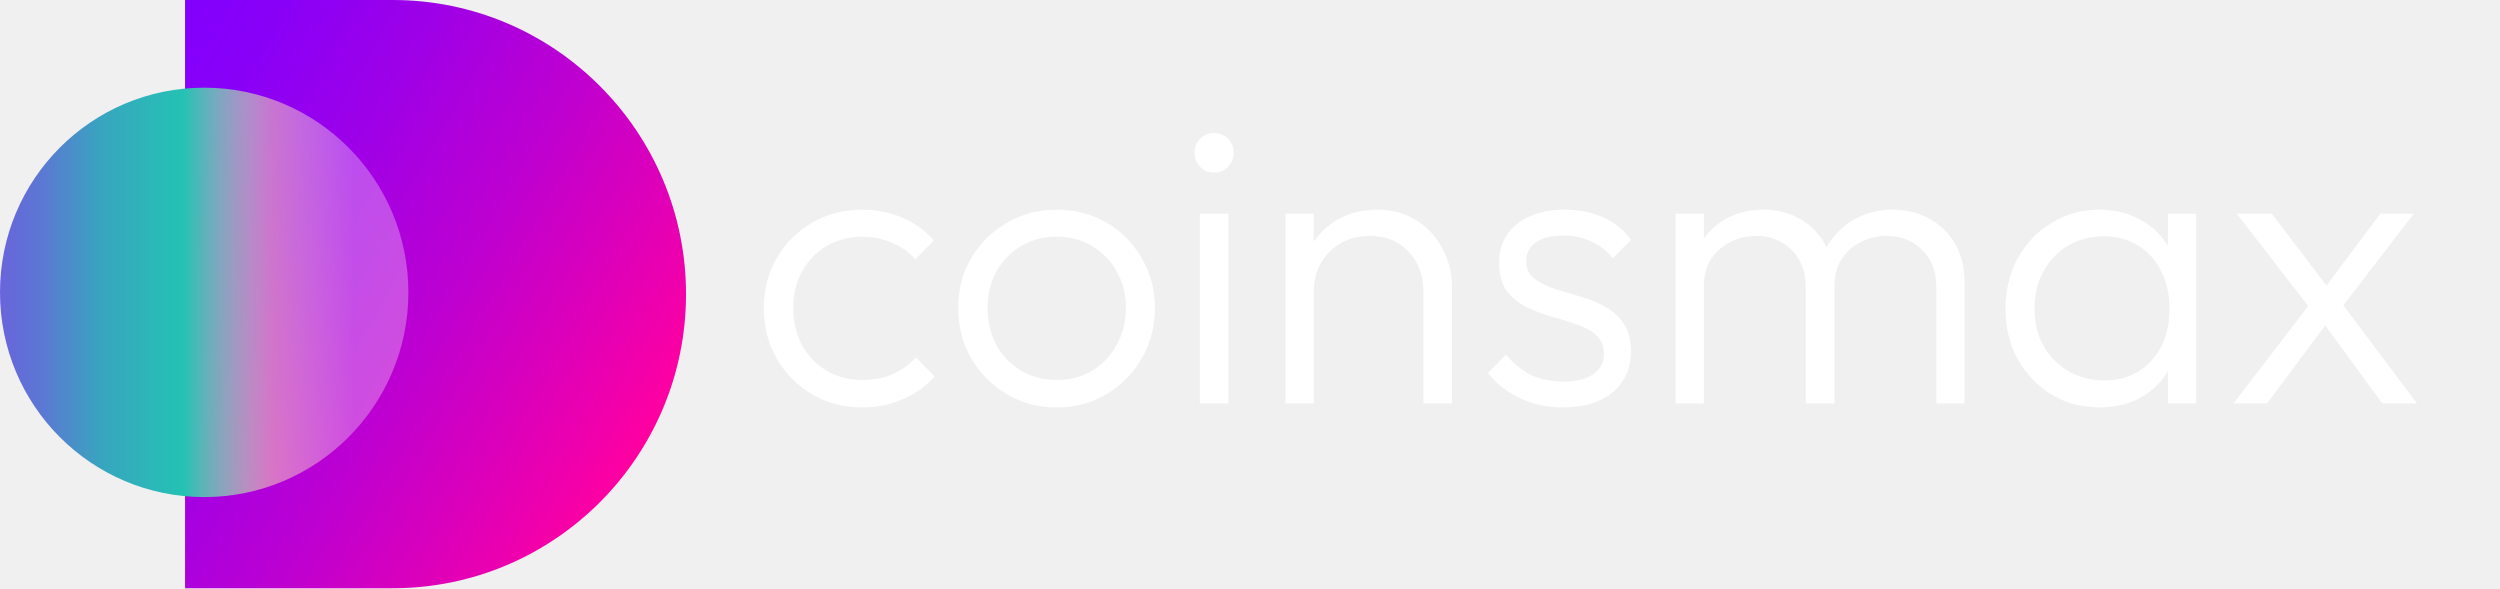
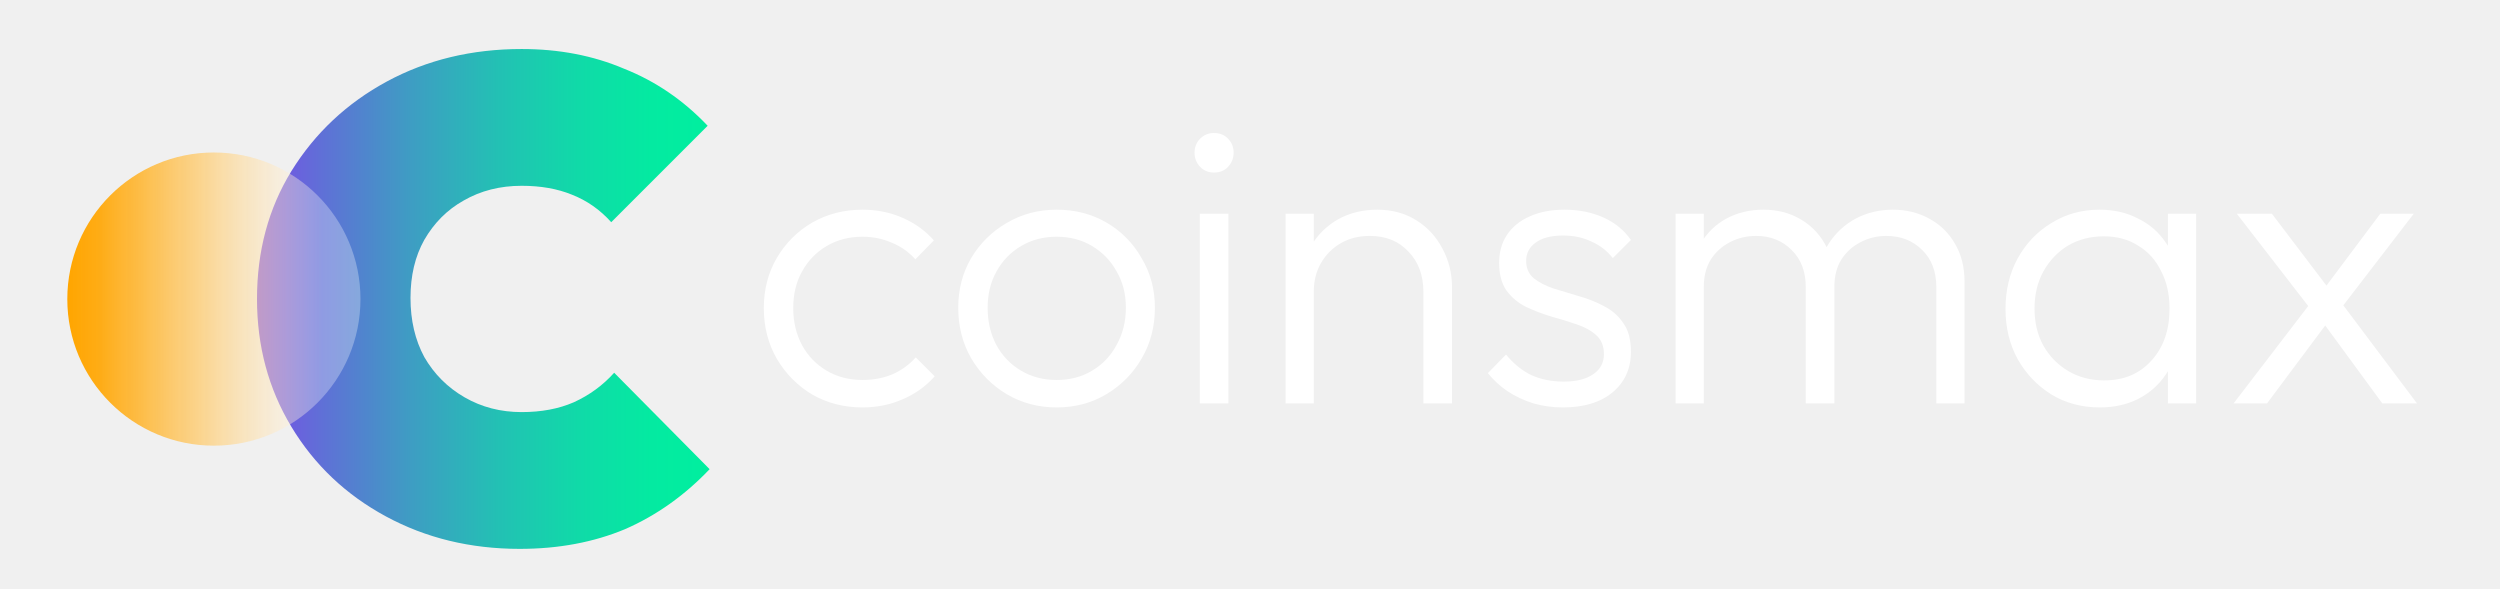
<svg xmlns="http://www.w3.org/2000/svg" width="255" height="60" viewBox="0 0 255 60" fill="none">
-   <path d="M18.876 0H40.049C56.559 0 69.974 13.439 69.974 30C69.974 46.561 56.569 60 40.049 60H18.876V0Z" fill="url(#paint0_linear_4_223)" />
  <path d="M242.995 41.146L236.541 32.337L235.924 31.843L228.155 21.8H231.731L237.733 29.703L238.308 30.197L246.53 41.146H242.995ZM227.826 41.146L235.965 30.526L237.568 32.667L231.238 41.146H227.826ZM238.514 31.802L236.87 29.703L242.789 21.8H246.201L238.514 31.802Z" fill="white" />
  <path d="M214.18 41.558C212.344 41.558 210.7 41.119 209.248 40.241C207.795 39.335 206.644 38.128 205.795 36.618C204.973 35.109 204.562 33.408 204.562 31.514C204.562 29.593 204.973 27.878 205.795 26.369C206.644 24.832 207.795 23.625 209.248 22.747C210.7 21.841 212.331 21.388 214.139 21.388C215.619 21.388 216.935 21.69 218.086 22.294C219.264 22.87 220.209 23.693 220.922 24.764C221.662 25.806 222.114 27.027 222.278 28.427V34.478C222.114 35.877 221.662 37.112 220.922 38.182C220.209 39.253 219.264 40.09 218.086 40.694C216.935 41.27 215.633 41.558 214.18 41.558ZM214.633 38.8C216.633 38.8 218.236 38.128 219.442 36.783C220.675 35.438 221.292 33.668 221.292 31.473C221.292 30.019 221.004 28.742 220.429 27.645C219.881 26.52 219.1 25.655 218.086 25.052C217.099 24.42 215.934 24.105 214.592 24.105C213.221 24.105 212.002 24.42 210.933 25.052C209.892 25.683 209.056 26.561 208.426 27.686C207.823 28.784 207.521 30.046 207.521 31.473C207.521 32.9 207.823 34.162 208.426 35.26C209.056 36.358 209.905 37.222 210.974 37.853C212.043 38.484 213.262 38.8 214.633 38.8ZM221.127 41.146V35.96L221.703 31.185L221.127 26.534V21.8H224.005V41.146H221.127Z" fill="white" />
  <path d="M170.91 41.146V21.8H173.788V41.146H170.91ZM184.188 41.146V29.291C184.188 27.7 183.708 26.437 182.749 25.504C181.79 24.544 180.584 24.064 179.132 24.064C178.145 24.064 177.241 24.283 176.419 24.722C175.624 25.134 174.98 25.724 174.487 26.492C174.021 27.261 173.788 28.18 173.788 29.25L172.472 28.715C172.472 27.233 172.801 25.944 173.459 24.846C174.117 23.748 174.994 22.897 176.09 22.294C177.213 21.69 178.474 21.388 179.872 21.388C181.242 21.388 182.461 21.69 183.53 22.294C184.626 22.897 185.489 23.748 186.12 24.846C186.777 25.944 187.106 27.247 187.106 28.756V41.146H184.188ZM197.506 41.146V29.291C197.506 27.7 197.027 26.437 196.068 25.504C195.108 24.544 193.889 24.064 192.409 24.064C191.45 24.064 190.559 24.283 189.737 24.722C188.942 25.134 188.298 25.724 187.805 26.492C187.339 27.261 187.106 28.18 187.106 29.25L185.38 28.715C185.462 27.233 185.846 25.944 186.531 24.846C187.243 23.748 188.161 22.897 189.285 22.294C190.436 21.69 191.697 21.388 193.067 21.388C194.437 21.388 195.67 21.69 196.766 22.294C197.89 22.897 198.767 23.748 199.397 24.846C200.055 25.944 200.384 27.247 200.384 28.756V41.146H197.506Z" fill="white" />
-   <path d="M159.408 41.558C158.366 41.558 157.366 41.421 156.407 41.146C155.448 40.844 154.571 40.433 153.776 39.911C153.009 39.39 152.337 38.773 151.762 38.059L153.612 36.166C154.379 37.099 155.242 37.798 156.201 38.265C157.188 38.704 158.284 38.923 159.49 38.923C160.778 38.923 161.778 38.676 162.491 38.182C163.231 37.689 163.6 37.002 163.6 36.124C163.6 35.301 163.34 34.656 162.819 34.19C162.299 33.723 161.627 33.353 160.805 33.078C160.01 32.804 159.161 32.543 158.257 32.296C157.352 32.022 156.489 31.692 155.667 31.308C154.845 30.897 154.173 30.334 153.653 29.621C153.159 28.907 152.913 27.974 152.913 26.822C152.913 25.724 153.173 24.777 153.694 23.981C154.242 23.158 155.009 22.527 155.996 22.088C157.01 21.621 158.202 21.388 159.572 21.388C161.024 21.388 162.34 21.649 163.518 22.17C164.697 22.692 165.642 23.46 166.355 24.475L164.505 26.328C163.929 25.587 163.203 25.024 162.326 24.64C161.477 24.228 160.517 24.023 159.449 24.023C158.216 24.023 157.27 24.27 156.612 24.764C155.982 25.23 155.667 25.847 155.667 26.616C155.667 27.357 155.927 27.947 156.448 28.386C156.969 28.797 157.626 29.14 158.421 29.415C159.243 29.662 160.106 29.922 161.011 30.197C161.915 30.444 162.778 30.787 163.6 31.226C164.423 31.638 165.08 32.214 165.574 32.955C166.094 33.668 166.355 34.642 166.355 35.877C166.355 37.606 165.724 38.992 164.464 40.035C163.231 41.05 161.545 41.558 159.408 41.558Z" fill="white" />
+   <path d="M159.408 41.558C158.366 41.558 157.366 41.421 156.407 41.146C155.448 40.844 154.571 40.433 153.776 39.911C153.009 39.39 152.337 38.773 151.762 38.059L153.612 36.166C154.379 37.099 155.242 37.798 156.201 38.265C157.188 38.704 158.284 38.923 159.49 38.923C160.778 38.923 161.778 38.676 162.491 38.182C163.23 37.689 163.6 37.002 163.6 36.124C163.6 35.301 163.34 34.656 162.819 34.19C162.299 33.723 161.627 33.353 160.805 33.078C160.01 32.804 159.161 32.543 158.257 32.296C157.352 32.022 156.489 31.692 155.667 31.308C154.845 30.897 154.173 30.334 153.653 29.621C153.159 28.907 152.913 27.974 152.913 26.822C152.913 25.724 153.173 24.777 153.694 23.981C154.242 23.158 155.009 22.527 155.996 22.088C157.01 21.621 158.202 21.388 159.572 21.388C161.024 21.388 162.34 21.649 163.518 22.17C164.697 22.692 165.642 23.46 166.355 24.475L164.505 26.328C163.929 25.587 163.203 25.024 162.326 24.64C161.477 24.228 160.517 24.023 159.449 24.023C158.215 24.023 157.27 24.27 156.612 24.764C155.982 25.23 155.667 25.847 155.667 26.616C155.667 27.357 155.927 27.947 156.448 28.386C156.969 28.797 157.626 29.14 158.421 29.415C159.243 29.662 160.106 29.922 161.011 30.197C161.915 30.444 162.778 30.787 163.6 31.226C164.423 31.638 165.08 32.214 165.574 32.955C166.094 33.668 166.355 34.642 166.355 35.877C166.355 37.606 165.724 38.992 164.464 40.035C163.23 41.05 161.545 41.558 159.408 41.558Z" fill="white" />
  <path d="M145.187 41.146V29.785C145.187 28.084 144.68 26.712 143.666 25.669C142.679 24.599 141.364 24.064 139.72 24.064C138.596 24.064 137.61 24.311 136.76 24.805C135.911 25.299 135.239 25.971 134.746 26.822C134.253 27.672 134.006 28.646 134.006 29.744L132.691 29.003C132.691 27.549 133.033 26.245 133.718 25.093C134.403 23.94 135.321 23.035 136.472 22.376C137.651 21.717 138.994 21.388 140.501 21.388C141.981 21.388 143.296 21.745 144.447 22.458C145.598 23.172 146.489 24.132 147.119 25.34C147.777 26.547 148.106 27.864 148.106 29.291V41.146H145.187ZM131.129 41.146V21.8H134.006V41.146H131.129Z" fill="white" />
  <path d="M122.377 41.146V21.8H125.296V41.146H122.377ZM123.816 17.601C123.268 17.601 122.802 17.409 122.418 17.025C122.035 16.613 121.843 16.133 121.843 15.584C121.843 15.008 122.035 14.528 122.418 14.143C122.802 13.759 123.268 13.567 123.816 13.567C124.419 13.567 124.899 13.759 125.255 14.143C125.638 14.528 125.83 15.008 125.83 15.584C125.83 16.133 125.638 16.613 125.255 17.025C124.899 17.409 124.419 17.601 123.816 17.601Z" fill="white" />
-   <path d="M107.77 41.558C105.906 41.558 104.207 41.105 102.673 40.2C101.165 39.294 99.96 38.073 99.055 36.536C98.178 34.999 97.74 33.284 97.74 31.391C97.74 29.525 98.178 27.837 99.055 26.328C99.96 24.818 101.165 23.625 102.673 22.747C104.207 21.841 105.906 21.388 107.77 21.388C109.661 21.388 111.36 21.827 112.867 22.705C114.374 23.584 115.566 24.791 116.443 26.328C117.348 27.837 117.8 29.525 117.8 31.391C117.8 33.312 117.348 35.04 116.443 36.577C115.566 38.087 114.374 39.294 112.867 40.2C111.36 41.105 109.661 41.558 107.77 41.558ZM107.77 38.759C109.14 38.759 110.346 38.443 111.387 37.812C112.456 37.181 113.292 36.303 113.895 35.178C114.525 34.053 114.84 32.79 114.84 31.391C114.84 29.991 114.525 28.756 113.895 27.686C113.292 26.588 112.456 25.724 111.387 25.093C110.346 24.462 109.14 24.146 107.77 24.146C106.427 24.146 105.221 24.462 104.152 25.093C103.084 25.724 102.248 26.588 101.645 27.686C101.042 28.756 100.74 29.991 100.74 31.391C100.74 32.818 101.042 34.094 101.645 35.219C102.248 36.316 103.084 37.181 104.152 37.812C105.221 38.443 106.427 38.759 107.77 38.759Z" fill="white" />
+   <path d="M107.77 41.558C105.906 41.558 104.207 41.105 102.672 40.2C101.165 39.294 99.96 38.073 99.055 36.536C98.178 34.999 97.74 33.284 97.74 31.391C97.74 29.525 98.178 27.837 99.055 26.328C99.96 24.818 101.165 23.625 102.672 22.747C104.207 21.841 105.906 21.388 107.77 21.388C109.661 21.388 111.36 21.827 112.867 22.705C114.374 23.584 115.566 24.791 116.443 26.328C117.348 27.837 117.8 29.525 117.8 31.391C117.8 33.312 117.348 35.04 116.443 36.577C115.566 38.087 114.374 39.294 112.867 40.2C111.36 41.105 109.661 41.558 107.77 41.558ZM107.77 38.759C109.14 38.759 110.346 38.443 111.387 37.812C112.456 37.181 113.292 36.303 113.895 35.178C114.525 34.053 114.84 32.79 114.84 31.391C114.84 29.991 114.525 28.756 113.895 27.686C113.292 26.588 112.456 25.724 111.387 25.093C110.346 24.462 109.14 24.146 107.77 24.146C106.427 24.146 105.221 24.462 104.152 25.093C103.084 25.724 102.248 26.588 101.645 27.686C101.042 28.756 100.74 29.991 100.74 31.391C100.74 32.818 101.042 34.094 101.645 35.219C102.248 36.316 103.084 37.181 104.152 37.812C105.221 38.443 106.427 38.759 107.77 38.759Z" fill="white" />
  <path d="M87.98 41.558C86.089 41.558 84.376 41.119 82.842 40.241C81.335 39.335 80.129 38.114 79.224 36.577C78.347 35.04 77.909 33.325 77.909 31.432C77.909 29.538 78.347 27.837 79.224 26.328C80.129 24.791 81.335 23.584 82.842 22.705C84.376 21.827 86.089 21.388 87.98 21.388C89.433 21.388 90.789 21.663 92.05 22.211C93.31 22.76 94.379 23.529 95.256 24.517L93.365 26.451C92.707 25.71 91.913 25.148 90.981 24.764C90.049 24.352 89.049 24.146 87.98 24.146C86.61 24.146 85.39 24.462 84.322 25.093C83.253 25.724 82.417 26.588 81.814 27.686C81.211 28.756 80.91 30.005 80.91 31.432C80.91 32.831 81.211 34.094 81.814 35.219C82.417 36.316 83.253 37.181 84.322 37.812C85.39 38.443 86.61 38.759 87.98 38.759C89.076 38.759 90.09 38.567 91.022 38.182C91.954 37.771 92.749 37.195 93.406 36.454L95.338 38.388C94.434 39.404 93.338 40.186 92.05 40.735C90.789 41.283 89.433 41.558 87.98 41.558Z" fill="white" />
-   <path d="M20.828 50.702C32.33 50.702 41.655 41.353 41.655 29.822C41.655 18.291 32.33 8.943 20.828 8.943C9.325 8.943 0 18.291 0 29.822C0 41.353 9.325 50.702 20.828 50.702Z" fill="url(#paint1_linear_4_223)" />
+   <path d="M53.011 55.985C47.993 55.985 43.443 54.881 39.362 52.673C35.28 50.465 32.069 47.42 29.727 43.54C27.385 39.659 26.214 35.31 26.214 30.492C26.214 25.608 27.385 21.259 29.727 17.445C32.135 13.564 35.38 10.52 39.462 8.312C43.543 6.104 48.127 5 53.212 5C57.026 5 60.505 5.669 63.65 7.007C66.861 8.279 69.705 10.219 72.18 12.828L62.345 22.664C61.207 21.393 59.869 20.456 58.33 19.854C56.858 19.252 55.152 18.951 53.212 18.951C51.004 18.951 49.03 19.452 47.29 20.456C45.618 21.393 44.279 22.731 43.276 24.471C42.339 26.143 41.871 28.117 41.871 30.392C41.871 32.667 42.339 34.674 43.276 36.414C44.279 38.154 45.651 39.525 47.391 40.529C49.13 41.532 51.071 42.034 53.212 42.034C55.219 42.034 56.992 41.7 58.531 41.031C60.137 40.295 61.508 39.291 62.646 38.02L72.381 47.855C69.839 50.532 66.962 52.572 63.75 53.977C60.538 55.316 56.959 55.985 53.011 55.985Z" fill="url(#paint0_linear_62_867)" />
+   <path d="M21.816 45.458C30.074 45.458 36.768 38.763 36.768 30.506C36.768 22.248 30.074 15.554 21.816 15.554C13.559 15.554 6.865 22.248 6.865 30.506C6.865 38.763 13.559 45.458 21.816 45.458Z" fill="url(#paint1_linear_62_867)" />
  <defs>
-     <linearGradient id="paint0_linear_4_223" x1="64.326" y1="47.856" x2="9.493" y2="16.284" gradientUnits="userSpaceOnUse">
-       <stop stop-color="#FF00A1" />
-       <stop offset="0.11" stop-color="#EB00AF" />
-       <stop offset="0.39" stop-color="#BE00D0" />
-       <stop offset="0.65" stop-color="#9D00E8" />
-       <stop offset="0.86" stop-color="#8900F7" />
-       <stop offset="1" stop-color="#8200FD" />
+     <linearGradient id="paint0_linear_62_867" x1="72.383" y1="30.492" x2="26.214" y2="30.492" gradientUnits="userSpaceOnUse">
+       <stop stop-color="#00EF9F" />
+       <stop offset="0.13" stop-color="#04EAA1" />
+       <stop offset="0.29" stop-color="#10DAA8" />
+       <stop offset="0.47" stop-color="#23C0B4" />
+       <stop offset="0.66" stop-color="#3E9DC3" />
+       <stop offset="0.86" stop-color="#606FD7" />
+       <stop offset="1" stop-color="#7A4CE7" />
    </linearGradient>
-     <linearGradient id="paint1_linear_4_223" x1="41.655" y1="29.822" x2="0" y2="29.822" gradientUnits="userSpaceOnUse">
+     <linearGradient id="paint1_linear_62_867" x1="36.768" y1="30.506" x2="6.865" y2="30.506" gradientUnits="userSpaceOnUse">
      <stop offset="0.13" stop-color="white" stop-opacity="0.3" />
      <stop offset="0.33" stop-color="#FFE3B2" stop-opacity="0.51" />
-       <stop offset="0.55" stop-color="#24C2B4" />
-       <stop offset="0.75" stop-color="#38A5BF" />
-       <stop offset="0.9" stop-color="#5C77D4" />
-       <stop offset="1" stop-color="#6964DC" />
+       <stop offset="0.55" stop-color="#FFC966" stop-opacity="0.72" />
+       <stop offset="0.75" stop-color="#FFB52E" stop-opacity="0.87" />
+       <stop offset="0.9" stop-color="#FFA90C" stop-opacity="0.97" />
+       <stop offset="1" stop-color="#FFA500" />
    </linearGradient>
  </defs>
</svg>
